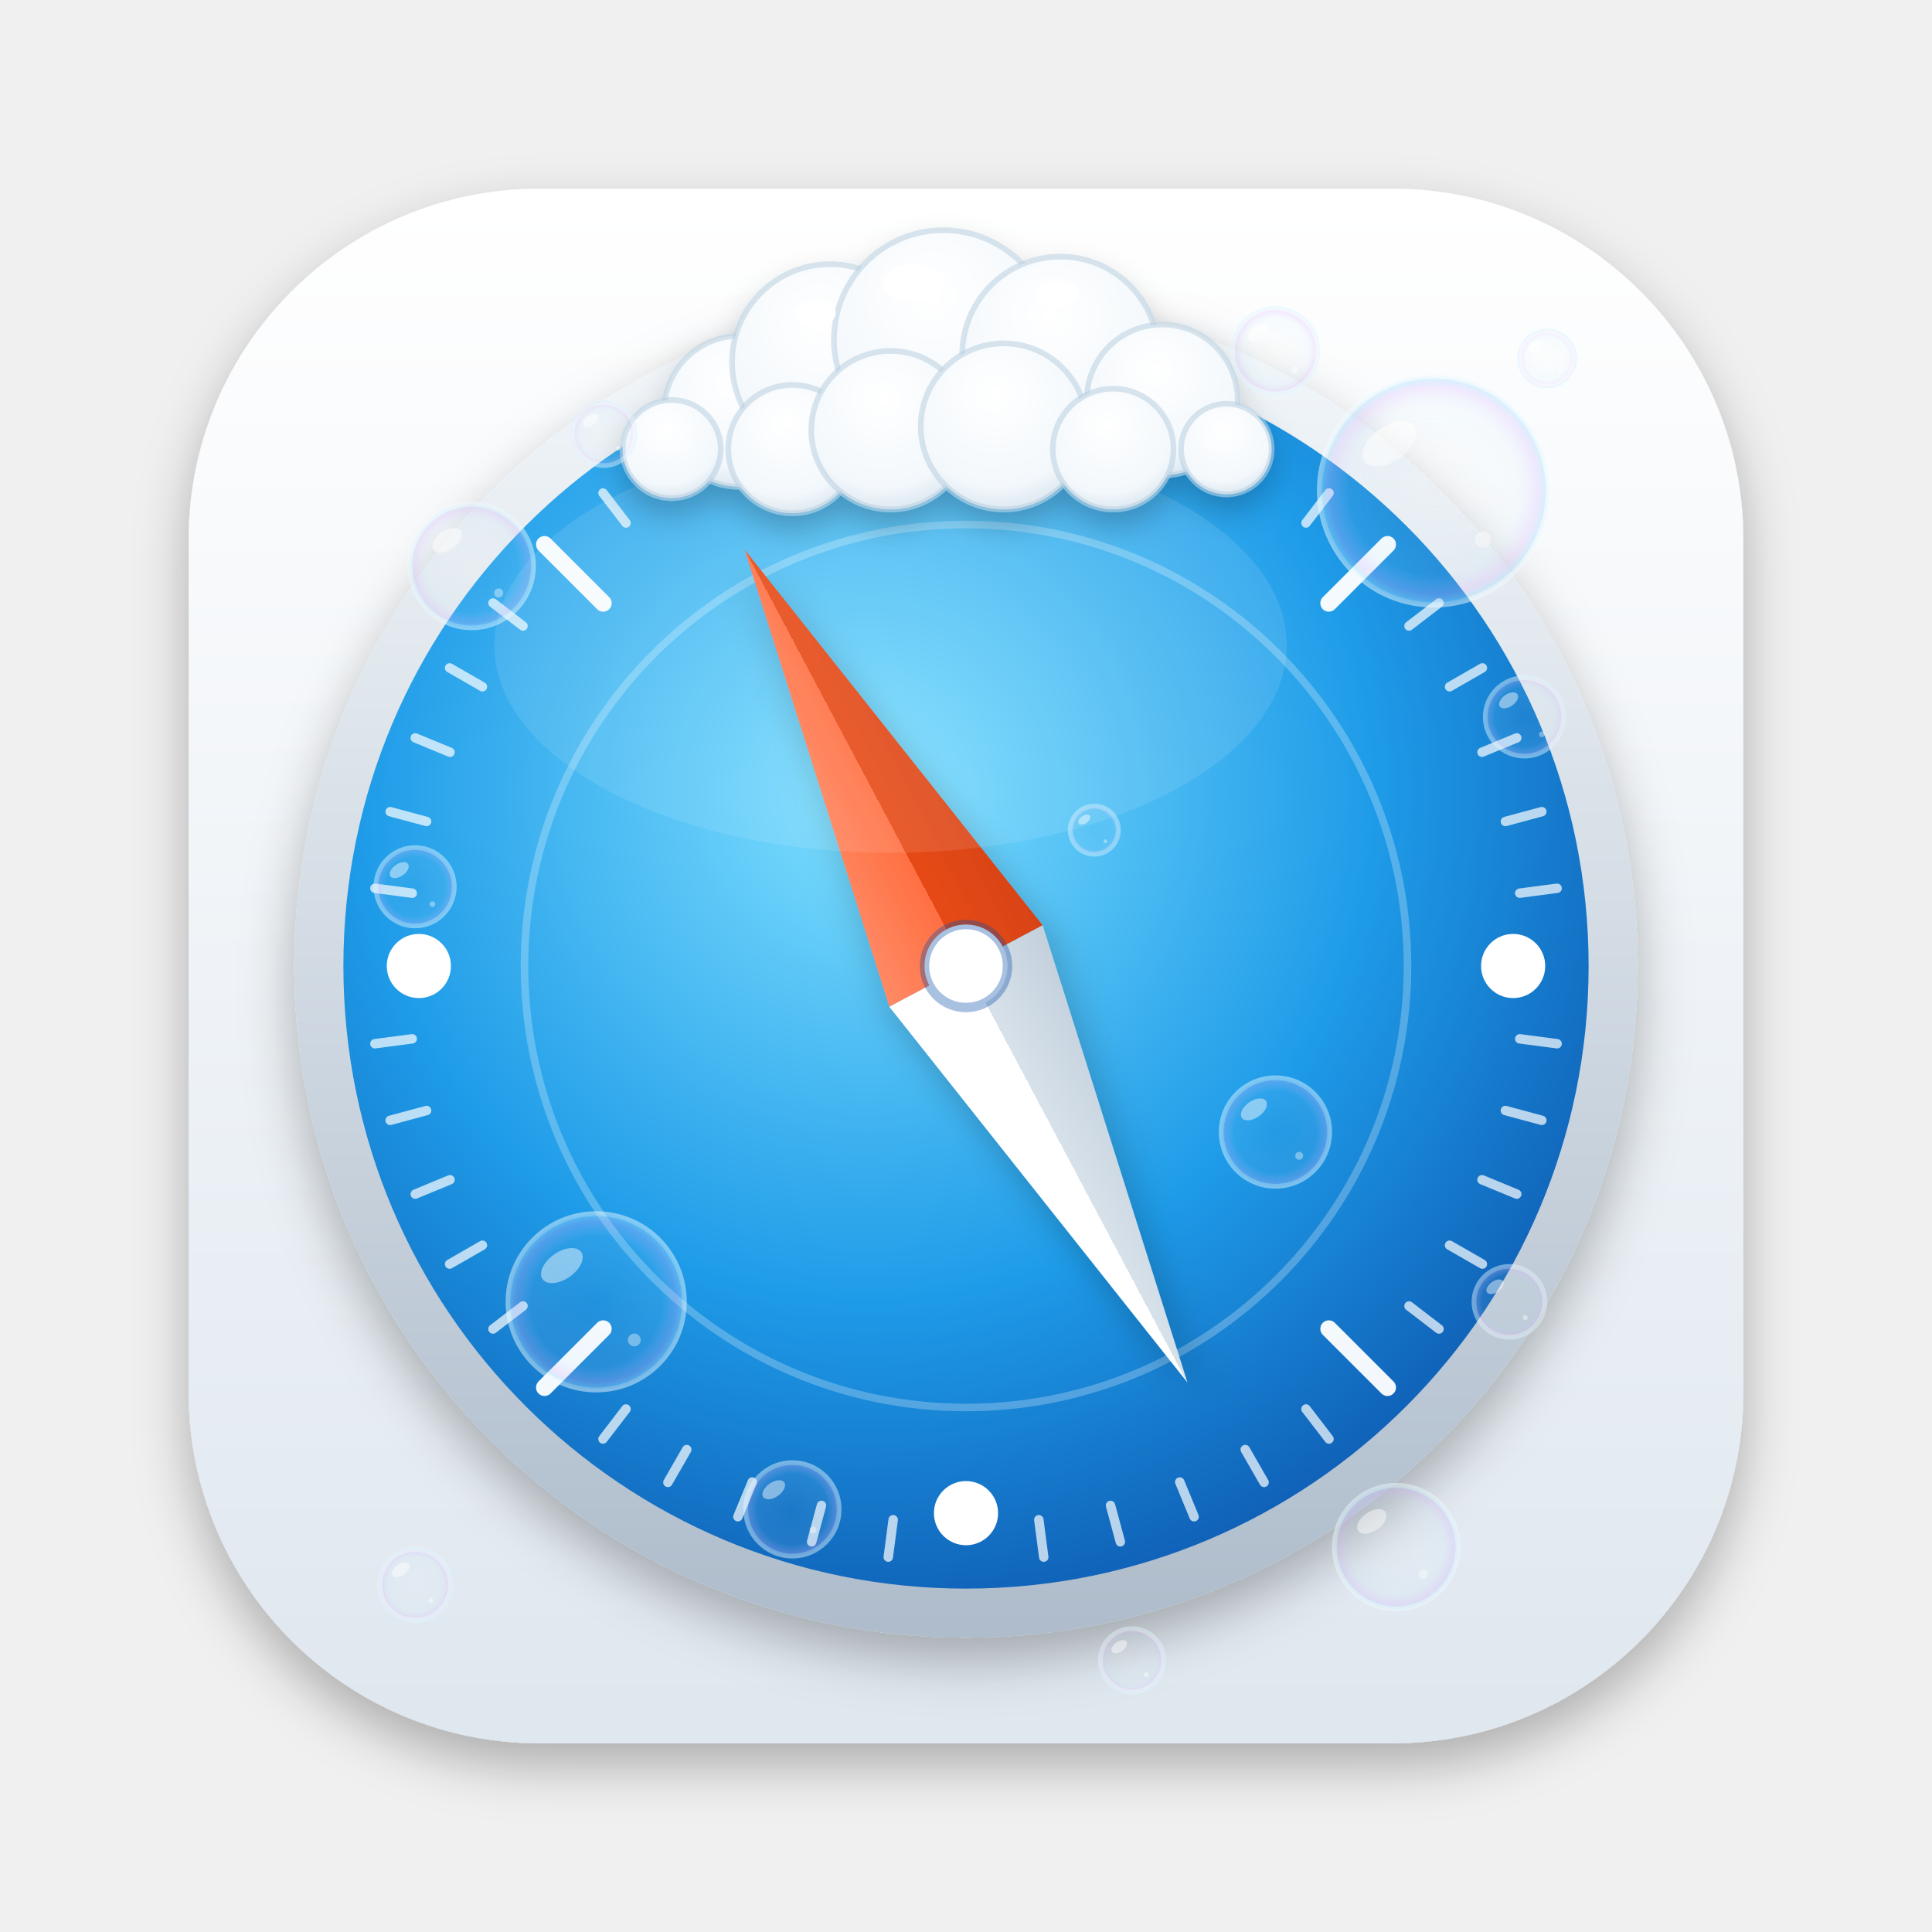
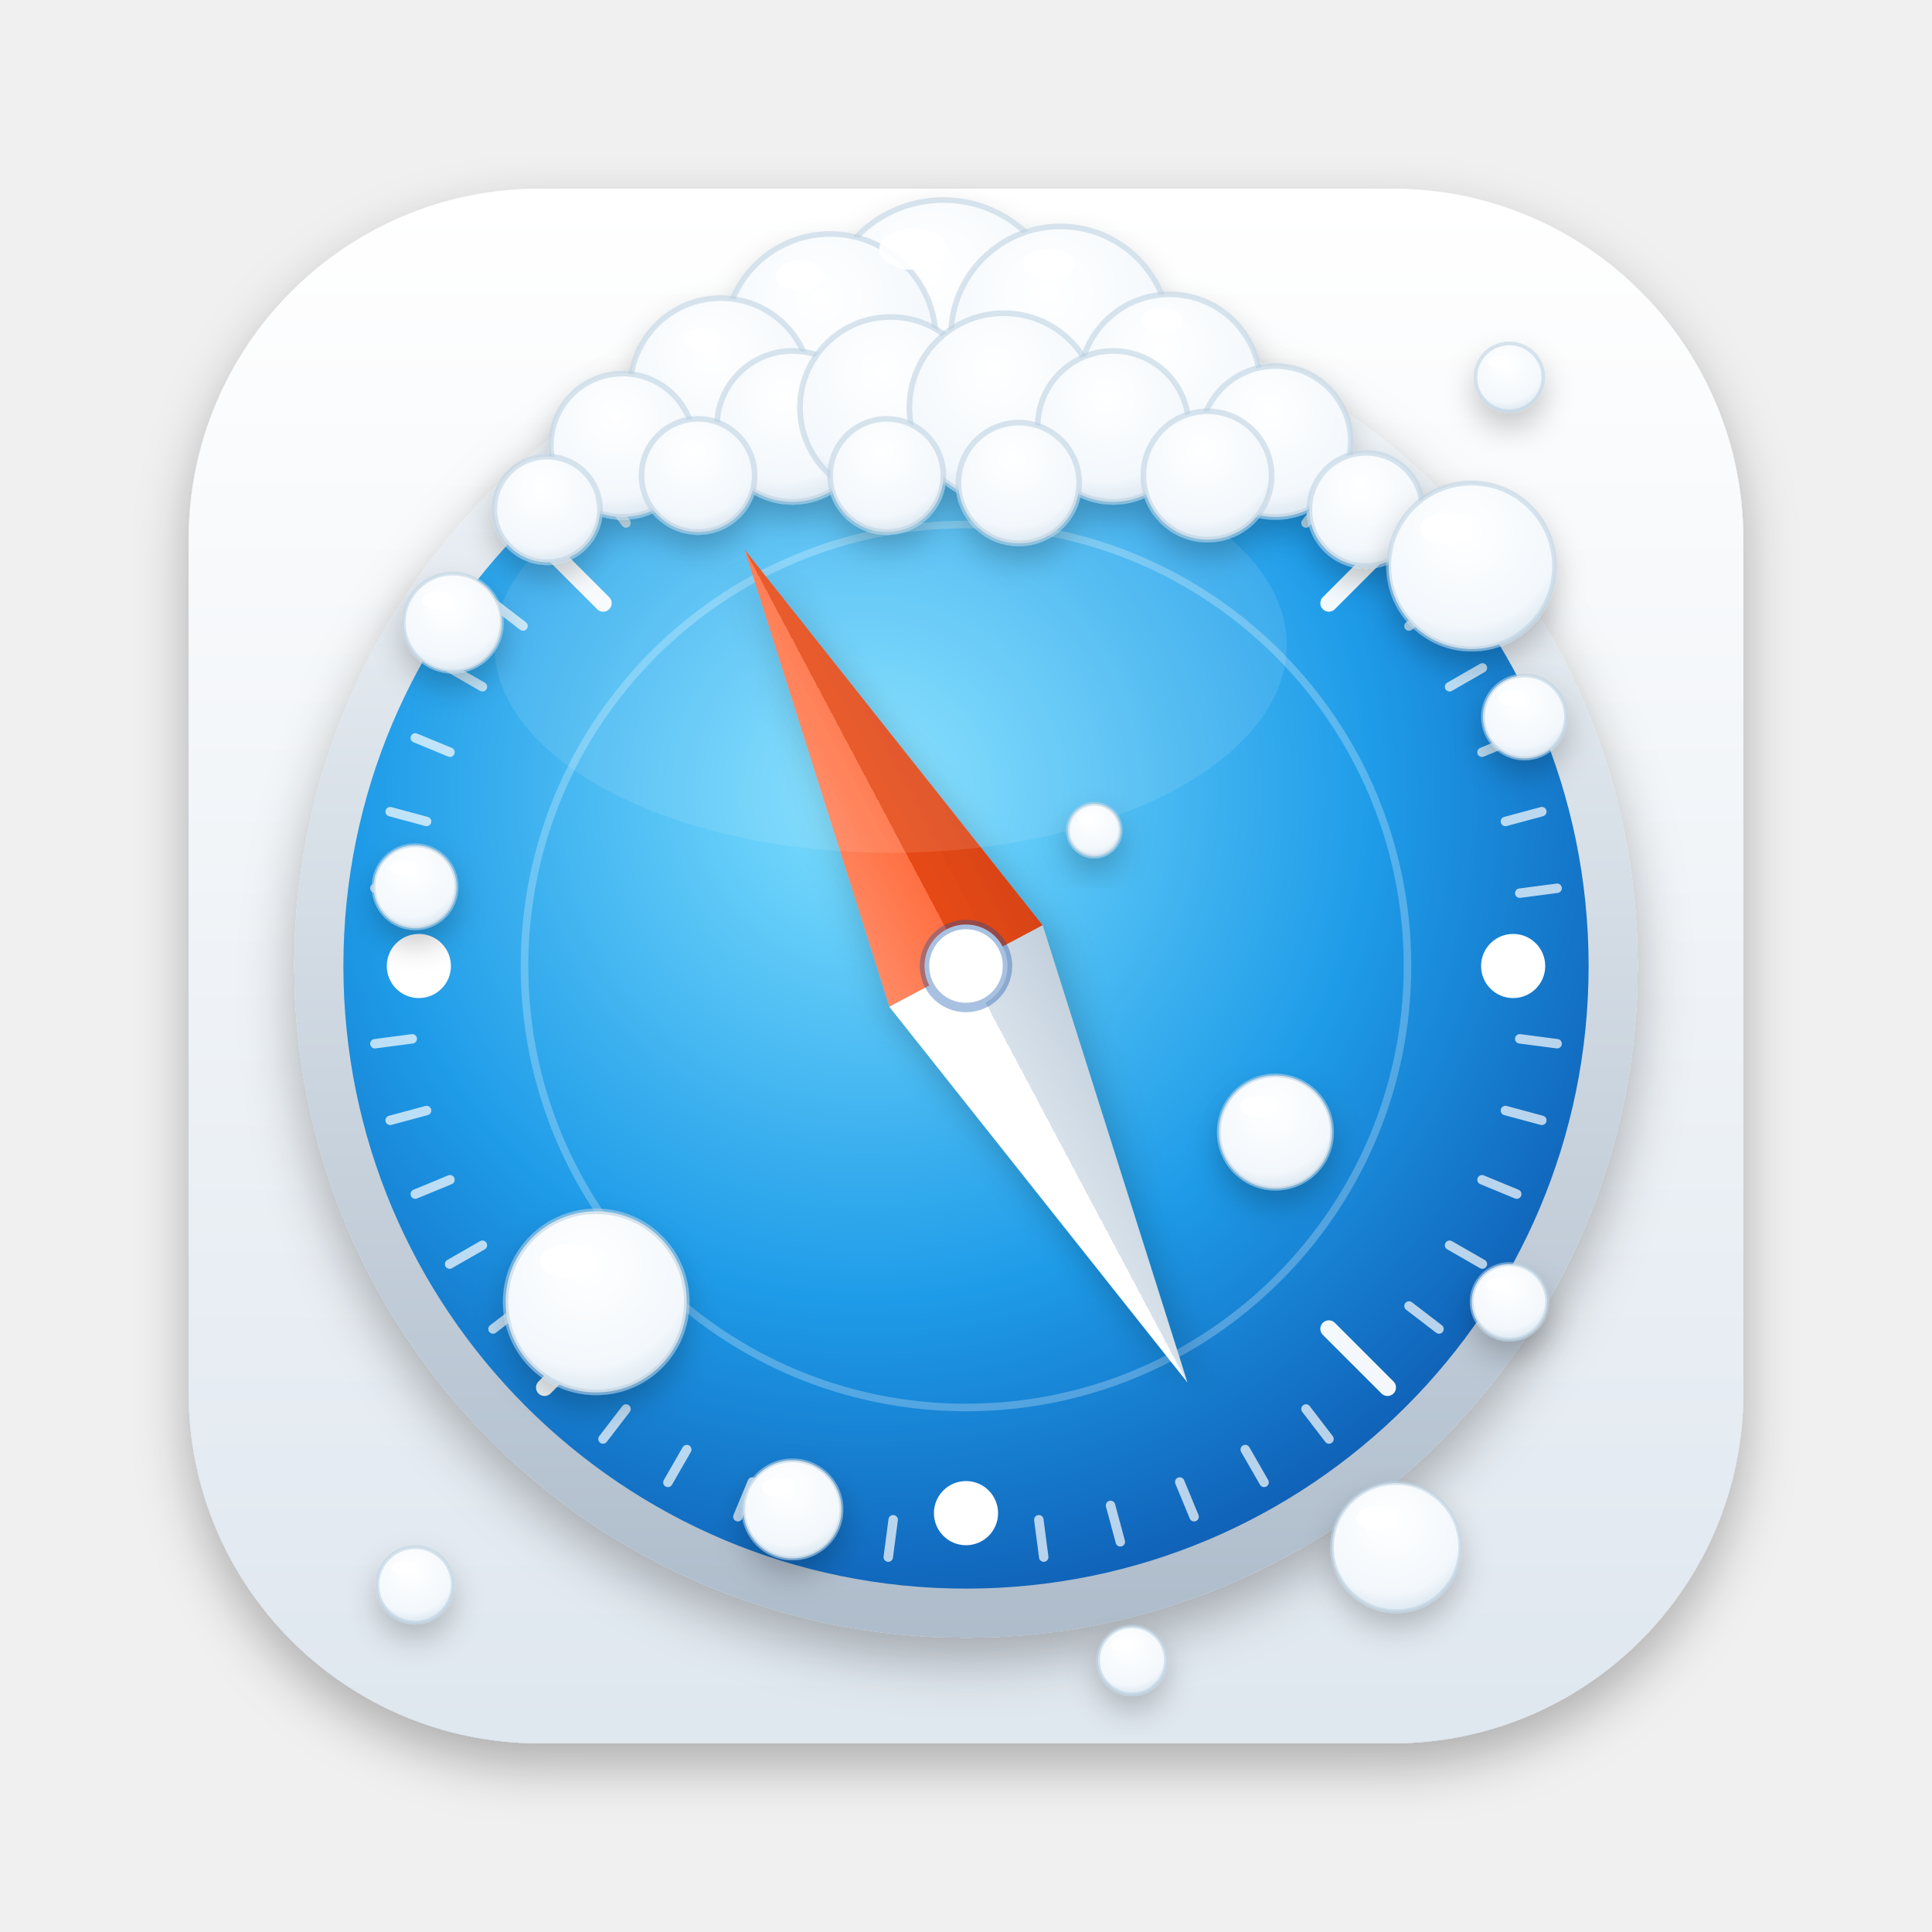
<svg xmlns="http://www.w3.org/2000/svg" viewBox="0 0 1024 1024" width="1024" height="1024">
  <defs>
    <linearGradient id="tile" x1="0" y1="0" x2="0" y2="1">
      <stop offset="0" stop-color="#ffffff" />
      <stop offset="1" stop-color="#dfe7ef" />
    </linearGradient>
    <radialGradient id="dial" cx="0.42" cy="0.36" r="0.75">
      <stop offset="0" stop-color="#7fe0ff" />
      <stop offset="0.55" stop-color="#1e9be8" />
      <stop offset="1" stop-color="#0b4fa8" />
    </radialGradient>
    <linearGradient id="rim" x1="0" y1="0" x2="0" y2="1">
      <stop offset="0" stop-color="#f4f8fb" />
      <stop offset="1" stop-color="#aebccb" />
    </linearGradient>
    <linearGradient id="needleA" x1="0" y1="0" x2="1" y2="0">
      <stop offset="0" stop-color="#ff8a65" />
      <stop offset="0.5" stop-color="#ff7043" />
      <stop offset="0.5" stop-color="#e64a19" />
      <stop offset="1" stop-color="#d84315" />
    </linearGradient>
    <linearGradient id="needleB" x1="0" y1="0" x2="1" y2="0">
      <stop offset="0" stop-color="#ffffff" />
      <stop offset="0.5" stop-color="#ffffff" />
      <stop offset="0.5" stop-color="#d7e1ea" />
      <stop offset="1" stop-color="#c3d0dc" />
    </linearGradient>
    <radialGradient id="foam" cx="0.45" cy="0.3" r="0.8">
      <stop offset="0" stop-color="#ffffff" />
      <stop offset="0.7" stop-color="#f3f8fc" />
      <stop offset="1" stop-color="#cfdeea" />
    </radialGradient>
    <radialGradient id="bubble" cx="0.5" cy="0.5" r="0.5">
      <stop offset="0" stop-color="#ffffff" stop-opacity="0.05" />
      <stop offset="0.72" stop-color="#bfe9ff" stop-opacity="0.18" />
      <stop offset="0.88" stop-color="#d9b8ff" stop-opacity="0.55" />
      <stop offset="0.96" stop-color="#9fe6ff" stop-opacity="0.85" />
      <stop offset="1" stop-color="#ffffff" stop-opacity="0.95" />
    </radialGradient>
    <filter id="shadow" x="-20%" y="-20%" width="140%" height="140%">
      <feGaussianBlur in="SourceAlpha" stdDeviation="14" />
      <feOffset dy="12" />
      <feComponentTransfer>
        <feFuncA type="linear" slope="0.28" />
      </feComponentTransfer>
      <feMerge>
        <feMergeNode />
        <feMergeNode in="SourceGraphic" />
      </feMerge>
    </filter>
-     <filter id="soft" x="-20%" y="-20%" width="140%" height="140%">
+     <filter id="soft" x="-60%" y="-60%" width="220%" height="220%">
      <feGaussianBlur in="SourceAlpha" stdDeviation="8" />
      <feOffset dy="8" />
      <feComponentTransfer>
        <feFuncA type="linear" slope="0.22" />
      </feComponentTransfer>
      <feMerge>
        <feMergeNode />
        <feMergeNode in="SourceGraphic" />
      </feMerge>
    </filter>
    <clipPath id="dialclip">
      <circle cx="512" cy="512" r="330" />
    </clipPath>
  </defs>
  <rect x="100" y="100" width="824" height="824" rx="186" fill="url(#tile)" filter="url(#shadow)" />
  <g filter="url(#shadow)">
    <circle cx="512" cy="512" r="356" fill="url(#rim)" />
  </g>
  <circle cx="512" cy="512" r="330" fill="url(#dial)" />
  <line x1="553.2" y1="198.7" x2="550.6" y2="218.5" stroke="#ffffff" stroke-opacity="0.7" stroke-width="5" stroke-linecap="round" />
  <line x1="593.8" y1="206.8" x2="588.6" y2="226.1" stroke="#ffffff" stroke-opacity="0.7" stroke-width="5" stroke-linecap="round" />
  <line x1="632.9" y1="220.1" x2="625.3" y2="238.5" stroke="#ffffff" stroke-opacity="0.7" stroke-width="5" stroke-linecap="round" />
  <line x1="670.0" y1="238.3" x2="660.0" y2="255.7" stroke="#ffffff" stroke-opacity="0.7" stroke-width="5" stroke-linecap="round" />
  <line x1="704.4" y1="261.3" x2="692.2" y2="277.2" stroke="#ffffff" stroke-opacity="0.7" stroke-width="5" stroke-linecap="round" />
  <line x1="735.4" y1="288.6" x2="704.3" y2="319.7" stroke="#ffffff" stroke-opacity="0.95" stroke-width="9" stroke-linecap="round" />
  <line x1="762.7" y1="319.6" x2="746.8" y2="331.8" stroke="#ffffff" stroke-opacity="0.7" stroke-width="5" stroke-linecap="round" />
  <line x1="785.7" y1="354.0" x2="768.3" y2="364.0" stroke="#ffffff" stroke-opacity="0.7" stroke-width="5" stroke-linecap="round" />
  <line x1="803.9" y1="391.1" x2="785.5" y2="398.7" stroke="#ffffff" stroke-opacity="0.7" stroke-width="5" stroke-linecap="round" />
  <line x1="817.2" y1="430.2" x2="797.9" y2="435.4" stroke="#ffffff" stroke-opacity="0.7" stroke-width="5" stroke-linecap="round" />
  <line x1="825.3" y1="470.8" x2="805.5" y2="473.4" stroke="#ffffff" stroke-opacity="0.7" stroke-width="5" stroke-linecap="round" />
  <line x1="825.3" y1="553.2" x2="805.5" y2="550.6" stroke="#ffffff" stroke-opacity="0.7" stroke-width="5" stroke-linecap="round" />
  <line x1="817.2" y1="593.8" x2="797.9" y2="588.6" stroke="#ffffff" stroke-opacity="0.7" stroke-width="5" stroke-linecap="round" />
  <line x1="803.9" y1="632.9" x2="785.5" y2="625.3" stroke="#ffffff" stroke-opacity="0.7" stroke-width="5" stroke-linecap="round" />
  <line x1="785.7" y1="670.0" x2="768.3" y2="660.0" stroke="#ffffff" stroke-opacity="0.7" stroke-width="5" stroke-linecap="round" />
  <line x1="762.7" y1="704.4" x2="746.8" y2="692.2" stroke="#ffffff" stroke-opacity="0.7" stroke-width="5" stroke-linecap="round" />
  <line x1="735.4" y1="735.4" x2="704.3" y2="704.3" stroke="#ffffff" stroke-opacity="0.95" stroke-width="9" stroke-linecap="round" />
  <line x1="704.4" y1="762.7" x2="692.2" y2="746.8" stroke="#ffffff" stroke-opacity="0.7" stroke-width="5" stroke-linecap="round" />
  <line x1="670.0" y1="785.7" x2="660.0" y2="768.3" stroke="#ffffff" stroke-opacity="0.7" stroke-width="5" stroke-linecap="round" />
  <line x1="632.9" y1="803.9" x2="625.3" y2="785.5" stroke="#ffffff" stroke-opacity="0.7" stroke-width="5" stroke-linecap="round" />
  <line x1="593.8" y1="817.2" x2="588.6" y2="797.9" stroke="#ffffff" stroke-opacity="0.7" stroke-width="5" stroke-linecap="round" />
  <line x1="553.2" y1="825.3" x2="550.6" y2="805.5" stroke="#ffffff" stroke-opacity="0.7" stroke-width="5" stroke-linecap="round" />
  <line x1="470.8" y1="825.3" x2="473.4" y2="805.5" stroke="#ffffff" stroke-opacity="0.7" stroke-width="5" stroke-linecap="round" />
  <line x1="430.2" y1="817.2" x2="435.4" y2="797.9" stroke="#ffffff" stroke-opacity="0.7" stroke-width="5" stroke-linecap="round" />
  <line x1="391.1" y1="803.9" x2="398.7" y2="785.5" stroke="#ffffff" stroke-opacity="0.7" stroke-width="5" stroke-linecap="round" />
  <line x1="354.0" y1="785.7" x2="364.0" y2="768.3" stroke="#ffffff" stroke-opacity="0.7" stroke-width="5" stroke-linecap="round" />
  <line x1="319.6" y1="762.7" x2="331.8" y2="746.8" stroke="#ffffff" stroke-opacity="0.7" stroke-width="5" stroke-linecap="round" />
  <line x1="288.6" y1="735.4" x2="319.7" y2="704.3" stroke="#ffffff" stroke-opacity="0.95" stroke-width="9" stroke-linecap="round" />
  <line x1="261.3" y1="704.4" x2="277.2" y2="692.2" stroke="#ffffff" stroke-opacity="0.7" stroke-width="5" stroke-linecap="round" />
  <line x1="238.3" y1="670.0" x2="255.7" y2="660.0" stroke="#ffffff" stroke-opacity="0.7" stroke-width="5" stroke-linecap="round" />
  <line x1="220.1" y1="632.9" x2="238.5" y2="625.3" stroke="#ffffff" stroke-opacity="0.7" stroke-width="5" stroke-linecap="round" />
  <line x1="206.8" y1="593.8" x2="226.1" y2="588.6" stroke="#ffffff" stroke-opacity="0.7" stroke-width="5" stroke-linecap="round" />
  <line x1="198.7" y1="553.2" x2="218.5" y2="550.6" stroke="#ffffff" stroke-opacity="0.7" stroke-width="5" stroke-linecap="round" />
  <line x1="198.7" y1="470.8" x2="218.5" y2="473.4" stroke="#ffffff" stroke-opacity="0.7" stroke-width="5" stroke-linecap="round" />
  <line x1="206.8" y1="430.2" x2="226.1" y2="435.4" stroke="#ffffff" stroke-opacity="0.7" stroke-width="5" stroke-linecap="round" />
  <line x1="220.1" y1="391.1" x2="238.5" y2="398.7" stroke="#ffffff" stroke-opacity="0.7" stroke-width="5" stroke-linecap="round" />
  <line x1="238.3" y1="354.0" x2="255.7" y2="364.0" stroke="#ffffff" stroke-opacity="0.7" stroke-width="5" stroke-linecap="round" />
  <line x1="261.3" y1="319.6" x2="277.2" y2="331.8" stroke="#ffffff" stroke-opacity="0.7" stroke-width="5" stroke-linecap="round" />
  <line x1="288.6" y1="288.6" x2="319.7" y2="319.7" stroke="#ffffff" stroke-opacity="0.95" stroke-width="9" stroke-linecap="round" />
  <line x1="319.6" y1="261.3" x2="331.8" y2="277.2" stroke="#ffffff" stroke-opacity="0.7" stroke-width="5" stroke-linecap="round" />
  <line x1="354.0" y1="238.3" x2="364.0" y2="255.7" stroke="#ffffff" stroke-opacity="0.7" stroke-width="5" stroke-linecap="round" />
  <line x1="391.1" y1="220.1" x2="398.7" y2="238.5" stroke="#ffffff" stroke-opacity="0.7" stroke-width="5" stroke-linecap="round" />
  <line x1="430.2" y1="206.8" x2="435.4" y2="226.1" stroke="#ffffff" stroke-opacity="0.7" stroke-width="5" stroke-linecap="round" />
  <line x1="470.8" y1="198.7" x2="473.4" y2="218.5" stroke="#ffffff" stroke-opacity="0.7" stroke-width="5" stroke-linecap="round" />
  <circle cx="512.0" cy="222.0" r="17" fill="#ffffff" />
  <circle cx="802.0" cy="512.0" r="17" fill="#ffffff" />
  <circle cx="512.0" cy="802.0" r="17" fill="#ffffff" />
  <circle cx="222.0" cy="512.0" r="17" fill="#ffffff" />
  <circle cx="512" cy="512" r="234" fill="none" stroke="#ffffff" stroke-opacity="0.25" stroke-width="4" />
  <g transform="rotate(-28 512 512)" filter="url(#soft)">
    <path d="M512 262 L558 512 L466 512 Z" fill="url(#needleA)" />
    <path d="M512 762 L558 512 L466 512 Z" fill="url(#needleB)" />
  </g>
  <circle cx="512" cy="512" r="22" fill="#ffffff" stroke="#0b4fa8" stroke-opacity="0.35" stroke-width="5" />
  <ellipse cx="472" cy="342" rx="210" ry="110" fill="#ffffff" opacity="0.10" clip-path="url(#dialclip)" />
  <g filter="url(#soft)">
-     <circle cx="392" cy="218" r="40" fill="url(#foam)" stroke="#b9cfe0" stroke-opacity="0.55" stroke-width="3" />
-     <circle cx="440" cy="192" r="52" fill="url(#foam)" stroke="#b9cfe0" stroke-opacity="0.55" stroke-width="3" />
-     <circle cx="500" cy="180" r="58" fill="url(#foam)" stroke="#b9cfe0" stroke-opacity="0.55" stroke-width="3" />
-     <circle cx="562" cy="188" r="52" fill="url(#foam)" stroke="#b9cfe0" stroke-opacity="0.55" stroke-width="3" />
-     <circle cx="616" cy="212" r="40" fill="url(#foam)" stroke="#b9cfe0" stroke-opacity="0.55" stroke-width="3" />
-     <circle cx="420" cy="238" r="34" fill="url(#foam)" stroke="#b9cfe0" stroke-opacity="0.55" stroke-width="3" />
-     <circle cx="472" cy="228" r="42" fill="url(#foam)" stroke="#b9cfe0" stroke-opacity="0.55" stroke-width="3" />
-     <circle cx="532" cy="226" r="44" fill="url(#foam)" stroke="#b9cfe0" stroke-opacity="0.55" stroke-width="3" />
-     <circle cx="590" cy="238" r="32" fill="url(#foam)" stroke="#b9cfe0" stroke-opacity="0.55" stroke-width="3" />
-     <circle cx="356" cy="238" r="26" fill="url(#foam)" stroke="#b9cfe0" stroke-opacity="0.55" stroke-width="3" />
-     <circle cx="650" cy="238" r="24" fill="url(#foam)" stroke="#b9cfe0" stroke-opacity="0.55" stroke-width="3" />
-   </g>
-   <ellipse cx="484" cy="150" rx="16" ry="10" fill="#ffffff" opacity="0.9" />
-   <ellipse cx="432" cy="166" rx="11" ry="7" fill="#ffffff" opacity="0.9" />
-   <ellipse cx="560" cy="156" rx="12" ry="7" fill="#ffffff" opacity="0.9" />
-   <g opacity="0.5">
-     <circle cx="760" cy="260" r="62" fill="url(#bubble)" />
-     <circle cx="760" cy="260" r="60.5" fill="none" stroke="#ffffff" stroke-opacity="0.6" stroke-width="2.5" />
-     <ellipse cx="736.4" cy="235.2" rx="16.1" ry="9.3" transform="rotate(-35 736.4 235.2)" fill="#ffffff" opacity="0.95" />
-     <circle cx="786.0" cy="286.0" r="4.3" fill="#ffffff" opacity="0.8" />
-     <circle cx="676" cy="186" r="24" fill="url(#bubble)" />
-     <circle cx="676" cy="186" r="22.5" fill="none" stroke="#ffffff" stroke-opacity="0.6" stroke-width="2.0" />
-     <ellipse cx="666.9" cy="176.4" rx="6.2" ry="3.6" transform="rotate(-35 666.9 176.4)" fill="#ffffff" opacity="0.95" />
-     <circle cx="686.1" cy="196.1" r="1.7" fill="#ffffff" opacity="0.8" />
-     <circle cx="808" cy="380" r="22" fill="url(#bubble)" />
-     <circle cx="808" cy="380" r="20.5" fill="none" stroke="#ffffff" stroke-opacity="0.6" stroke-width="2.0" />
-     <ellipse cx="799.6" cy="371.2" rx="5.7" ry="3.3" transform="rotate(-35 799.6 371.2)" fill="#ffffff" opacity="0.95" />
-     <circle cx="817.2" cy="389.2" r="1.5" fill="#ffffff" opacity="0.8" />
-     <circle cx="316" cy="690" r="48" fill="url(#bubble)" />
-     <circle cx="316" cy="690" r="46.5" fill="none" stroke="#ffffff" stroke-opacity="0.6" stroke-width="2.0" />
-     <ellipse cx="297.8" cy="670.8" rx="12.5" ry="7.2" transform="rotate(-35 297.8 670.8)" fill="#ffffff" opacity="0.95" />
-     <circle cx="336.2" cy="710.2" r="3.4" fill="#ffffff" opacity="0.8" />
-     <circle cx="676" cy="600" r="30" fill="url(#bubble)" />
-     <circle cx="676" cy="600" r="28.5" fill="none" stroke="#ffffff" stroke-opacity="0.6" stroke-width="2.0" />
-     <ellipse cx="664.6" cy="588.0" rx="7.8" ry="4.5" transform="rotate(-35 664.6 588.0)" fill="#ffffff" opacity="0.95" />
-     <circle cx="688.6" cy="612.6" r="2.1" fill="#ffffff" opacity="0.8" />
-     <circle cx="800" cy="690" r="20" fill="url(#bubble)" />
-     <circle cx="800" cy="690" r="18.5" fill="none" stroke="#ffffff" stroke-opacity="0.6" stroke-width="2.0" />
-     <ellipse cx="792.4" cy="682.0" rx="5.2" ry="3.0" transform="rotate(-35 792.4 682.0)" fill="#ffffff" opacity="0.95" />
-     <circle cx="808.4" cy="698.4" r="1.4" fill="#ffffff" opacity="0.8" />
-     <circle cx="250" cy="300" r="34" fill="url(#bubble)" />
-     <circle cx="250" cy="300" r="32.5" fill="none" stroke="#ffffff" stroke-opacity="0.6" stroke-width="2.0" />
-     <ellipse cx="237.1" cy="286.4" rx="8.8" ry="5.1" transform="rotate(-35 237.1 286.4)" fill="#ffffff" opacity="0.95" />
-     <circle cx="264.3" cy="314.3" r="2.4" fill="#ffffff" opacity="0.8" />
-     <circle cx="320" cy="230" r="18" fill="url(#bubble)" />
-     <circle cx="320" cy="230" r="16.5" fill="none" stroke="#ffffff" stroke-opacity="0.6" stroke-width="2.0" />
-     <ellipse cx="313.2" cy="222.8" rx="4.7" ry="2.7" transform="rotate(-35 313.2 222.8)" fill="#ffffff" opacity="0.95" />
-     <circle cx="327.6" cy="237.6" r="1.3" fill="#ffffff" opacity="0.8" />
-     <circle cx="220" cy="470" r="22" fill="url(#bubble)" />
-     <circle cx="220" cy="470" r="20.5" fill="none" stroke="#ffffff" stroke-opacity="0.6" stroke-width="2.0" />
-     <ellipse cx="211.6" cy="461.2" rx="5.7" ry="3.3" transform="rotate(-35 211.6 461.2)" fill="#ffffff" opacity="0.95" />
-     <circle cx="229.2" cy="479.2" r="1.5" fill="#ffffff" opacity="0.8" />
-     <circle cx="420" cy="800" r="26" fill="url(#bubble)" />
-     <circle cx="420" cy="800" r="24.5" fill="none" stroke="#ffffff" stroke-opacity="0.6" stroke-width="2.0" />
-     <ellipse cx="410.1" cy="789.6" rx="6.8" ry="3.9" transform="rotate(-35 410.1 789.6)" fill="#ffffff" opacity="0.95" />
-     <circle cx="430.9" cy="810.9" r="1.8" fill="#ffffff" opacity="0.8" />
-     <circle cx="600" cy="880" r="18" fill="url(#bubble)" />
-     <circle cx="600" cy="880" r="16.5" fill="none" stroke="#ffffff" stroke-opacity="0.6" stroke-width="2.0" />
-     <ellipse cx="593.2" cy="872.8" rx="4.7" ry="2.7" transform="rotate(-35 593.2 872.8)" fill="#ffffff" opacity="0.95" />
-     <circle cx="607.6" cy="887.6" r="1.3" fill="#ffffff" opacity="0.8" />
-     <circle cx="740" cy="820" r="34" fill="url(#bubble)" />
-     <circle cx="740" cy="820" r="32.5" fill="none" stroke="#ffffff" stroke-opacity="0.6" stroke-width="2.0" />
-     <ellipse cx="727.1" cy="806.4" rx="8.8" ry="5.1" transform="rotate(-35 727.1 806.4)" fill="#ffffff" opacity="0.95" />
-     <circle cx="754.3" cy="834.3" r="2.4" fill="#ffffff" opacity="0.8" />
-     <circle cx="220" cy="840" r="20" fill="url(#bubble)" />
-     <circle cx="220" cy="840" r="18.5" fill="none" stroke="#ffffff" stroke-opacity="0.6" stroke-width="2.0" />
-     <ellipse cx="212.4" cy="832.0" rx="5.2" ry="3.0" transform="rotate(-35 212.4 832.0)" fill="#ffffff" opacity="0.95" />
-     <circle cx="228.4" cy="848.4" r="1.4" fill="#ffffff" opacity="0.8" />
-     <circle cx="820" cy="190" r="16" fill="url(#bubble)" />
-     <circle cx="820" cy="190" r="14.5" fill="none" stroke="#ffffff" stroke-opacity="0.6" stroke-width="2.0" />
-     <ellipse cx="813.9" cy="183.6" rx="4.2" ry="2.4" transform="rotate(-35 813.9 183.6)" fill="#ffffff" opacity="0.95" />
-     <circle cx="826.7" cy="196.7" r="1.1" fill="#ffffff" opacity="0.8" />
-     <circle cx="580" cy="440" r="14" fill="url(#bubble)" />
-     <circle cx="580" cy="440" r="12.5" fill="none" stroke="#ffffff" stroke-opacity="0.6" stroke-width="2.0" />
-     <ellipse cx="574.7" cy="434.4" rx="3.6" ry="2.1" transform="rotate(-35 574.7 434.4)" fill="#ffffff" opacity="0.95" />
-     <circle cx="585.9" cy="445.9" r="1.0" fill="#ffffff" opacity="0.8" />
-   </g>
+     <circle cx="500" cy="170" r="64" fill="url(#foam)" stroke="#b9cfe0" stroke-opacity="0.55" stroke-width="3" />
+     <circle cx="440" cy="180" r="56" fill="url(#foam)" stroke="#b9cfe0" stroke-opacity="0.55" stroke-width="3" />
+     <circle cx="562" cy="178" r="58" fill="url(#foam)" stroke="#b9cfe0" stroke-opacity="0.55" stroke-width="3" />
+     <circle cx="382" cy="206" r="48" fill="url(#foam)" stroke="#b9cfe0" stroke-opacity="0.55" stroke-width="3" />
+     <circle cx="620" cy="204" r="48" fill="url(#foam)" stroke="#b9cfe0" stroke-opacity="0.55" stroke-width="3" />
+     <circle cx="330" cy="236" r="38" fill="url(#foam)" stroke="#b9cfe0" stroke-opacity="0.55" stroke-width="3" />
+     <circle cx="676" cy="234" r="40" fill="url(#foam)" stroke="#b9cfe0" stroke-opacity="0.55" stroke-width="3" />
+     <circle cx="290" cy="270" r="28" fill="url(#foam)" stroke="#b9cfe0" stroke-opacity="0.55" stroke-width="3" />
+     <circle cx="724" cy="270" r="30" fill="url(#foam)" stroke="#b9cfe0" stroke-opacity="0.55" stroke-width="3" />
+     <circle cx="420" cy="226" r="40" fill="url(#foam)" stroke="#b9cfe0" stroke-opacity="0.55" stroke-width="3" />
+     <circle cx="472" cy="216" r="48" fill="url(#foam)" stroke="#b9cfe0" stroke-opacity="0.55" stroke-width="3" />
+     <circle cx="532" cy="216" r="50" fill="url(#foam)" stroke="#b9cfe0" stroke-opacity="0.55" stroke-width="3" />
+     <circle cx="590" cy="226" r="40" fill="url(#foam)" stroke="#b9cfe0" stroke-opacity="0.55" stroke-width="3" />
+     <circle cx="370" cy="252" r="30" fill="url(#foam)" stroke="#b9cfe0" stroke-opacity="0.55" stroke-width="3" />
+     <circle cx="640" cy="252" r="34" fill="url(#foam)" stroke="#b9cfe0" stroke-opacity="0.55" stroke-width="3" />
+     <circle cx="470" cy="252" r="30" fill="url(#foam)" stroke="#b9cfe0" stroke-opacity="0.55" stroke-width="3" />
+     <circle cx="540" cy="256" r="32" fill="url(#foam)" stroke="#b9cfe0" stroke-opacity="0.55" stroke-width="3" />
+   </g>
+   <ellipse cx="484" cy="132" rx="18" ry="11" fill="#ffffff" opacity="0.9" />
+   <ellipse cx="424" cy="146" rx="13" ry="8" fill="#ffffff" opacity="0.9" />
+   <ellipse cx="556" cy="140" rx="14" ry="8" fill="#ffffff" opacity="0.9" />
+   <ellipse cx="372" cy="180" rx="10" ry="6" fill="#ffffff" opacity="0.9" />
+   <ellipse cx="616" cy="170" rx="11" ry="7" fill="#ffffff" opacity="0.9" />
+   <g filter="url(#soft)">
+     <circle cx="780" cy="300" r="44" fill="url(#foam)" stroke="#b9cfe0" stroke-opacity="0.55" stroke-width="2.6" />
+   </g>
+   <ellipse cx="766.8" cy="280.2" rx="14.1" ry="8.4" fill="#ffffff" opacity="0.9" />
+   <g filter="url(#soft)">
+     <circle cx="808" cy="380" r="22" fill="url(#foam)" stroke="#b9cfe0" stroke-opacity="0.55" stroke-width="2.0" />
+   </g>
+   <ellipse cx="801.4" cy="370.1" rx="7.0" ry="4.2" fill="#ffffff" opacity="0.9" />
+   <g filter="url(#soft)">
+     <circle cx="316" cy="690" r="48" fill="url(#foam)" stroke="#b9cfe0" stroke-opacity="0.55" stroke-width="2.9" />
+   </g>
+   <ellipse cx="301.6" cy="668.4" rx="15.4" ry="9.1" fill="#ffffff" opacity="0.9" />
+   <g filter="url(#soft)">
+     <circle cx="676" cy="600" r="30" fill="url(#foam)" stroke="#b9cfe0" stroke-opacity="0.55" stroke-width="2.0" />
+   </g>
+   <ellipse cx="667.0" cy="586.5" rx="9.6" ry="5.7" fill="#ffffff" opacity="0.9" />
+   <g filter="url(#soft)">
+     <circle cx="800" cy="690" r="20" fill="url(#foam)" stroke="#b9cfe0" stroke-opacity="0.55" stroke-width="2.0" />
+   </g>
+   <ellipse cx="794.0" cy="681.0" rx="6.4" ry="3.8" fill="#ffffff" opacity="0.9" />
+   <g filter="url(#soft)">
+     <circle cx="240" cy="330" r="26" fill="url(#foam)" stroke="#b9cfe0" stroke-opacity="0.55" stroke-width="2.0" />
+   </g>
+   <ellipse cx="232.2" cy="318.3" rx="8.3" ry="4.9" fill="#ffffff" opacity="0.9" />
+   <g filter="url(#soft)">
+     <circle cx="220" cy="470" r="22" fill="url(#foam)" stroke="#b9cfe0" stroke-opacity="0.55" stroke-width="2.0" />
+   </g>
+   <ellipse cx="213.4" cy="460.1" rx="7.0" ry="4.2" fill="#ffffff" opacity="0.9" />
+   <g filter="url(#soft)">
+     <circle cx="420" cy="800" r="26" fill="url(#foam)" stroke="#b9cfe0" stroke-opacity="0.55" stroke-width="2.0" />
+   </g>
+   <ellipse cx="412.2" cy="788.3" rx="8.3" ry="4.9" fill="#ffffff" opacity="0.9" />
+   <g filter="url(#soft)">
+     <circle cx="600" cy="880" r="18" fill="url(#foam)" stroke="#b9cfe0" stroke-opacity="0.55" stroke-width="2.0" />
+   </g>
+   <ellipse cx="594.6" cy="871.9" rx="5.8" ry="3.4" fill="#ffffff" opacity="0.9" />
+   <g filter="url(#soft)">
+     <circle cx="740" cy="820" r="34" fill="url(#foam)" stroke="#b9cfe0" stroke-opacity="0.55" stroke-width="2.0" />
+   </g>
+   <ellipse cx="729.8" cy="804.7" rx="10.9" ry="6.5" fill="#ffffff" opacity="0.9" />
+   <g filter="url(#soft)">
+     <circle cx="220" cy="840" r="20" fill="url(#foam)" stroke="#b9cfe0" stroke-opacity="0.55" stroke-width="2.0" />
+   </g>
+   <ellipse cx="214.0" cy="831.0" rx="6.4" ry="3.8" fill="#ffffff" opacity="0.9" />
+   <g filter="url(#soft)">
+     <circle cx="800" cy="200" r="18" fill="url(#foam)" stroke="#b9cfe0" stroke-opacity="0.55" stroke-width="2.0" />
+   </g>
+   <ellipse cx="794.6" cy="191.9" rx="5.8" ry="3.4" fill="#ffffff" opacity="0.9" />
+   <g filter="url(#soft)">
+     <circle cx="580" cy="440" r="14" fill="url(#foam)" stroke="#b9cfe0" stroke-opacity="0.55" stroke-width="2.0" />
+   </g>
+   <ellipse cx="575.8" cy="433.7" rx="4.5" ry="2.7" fill="#ffffff" opacity="0.9" />
</svg>
